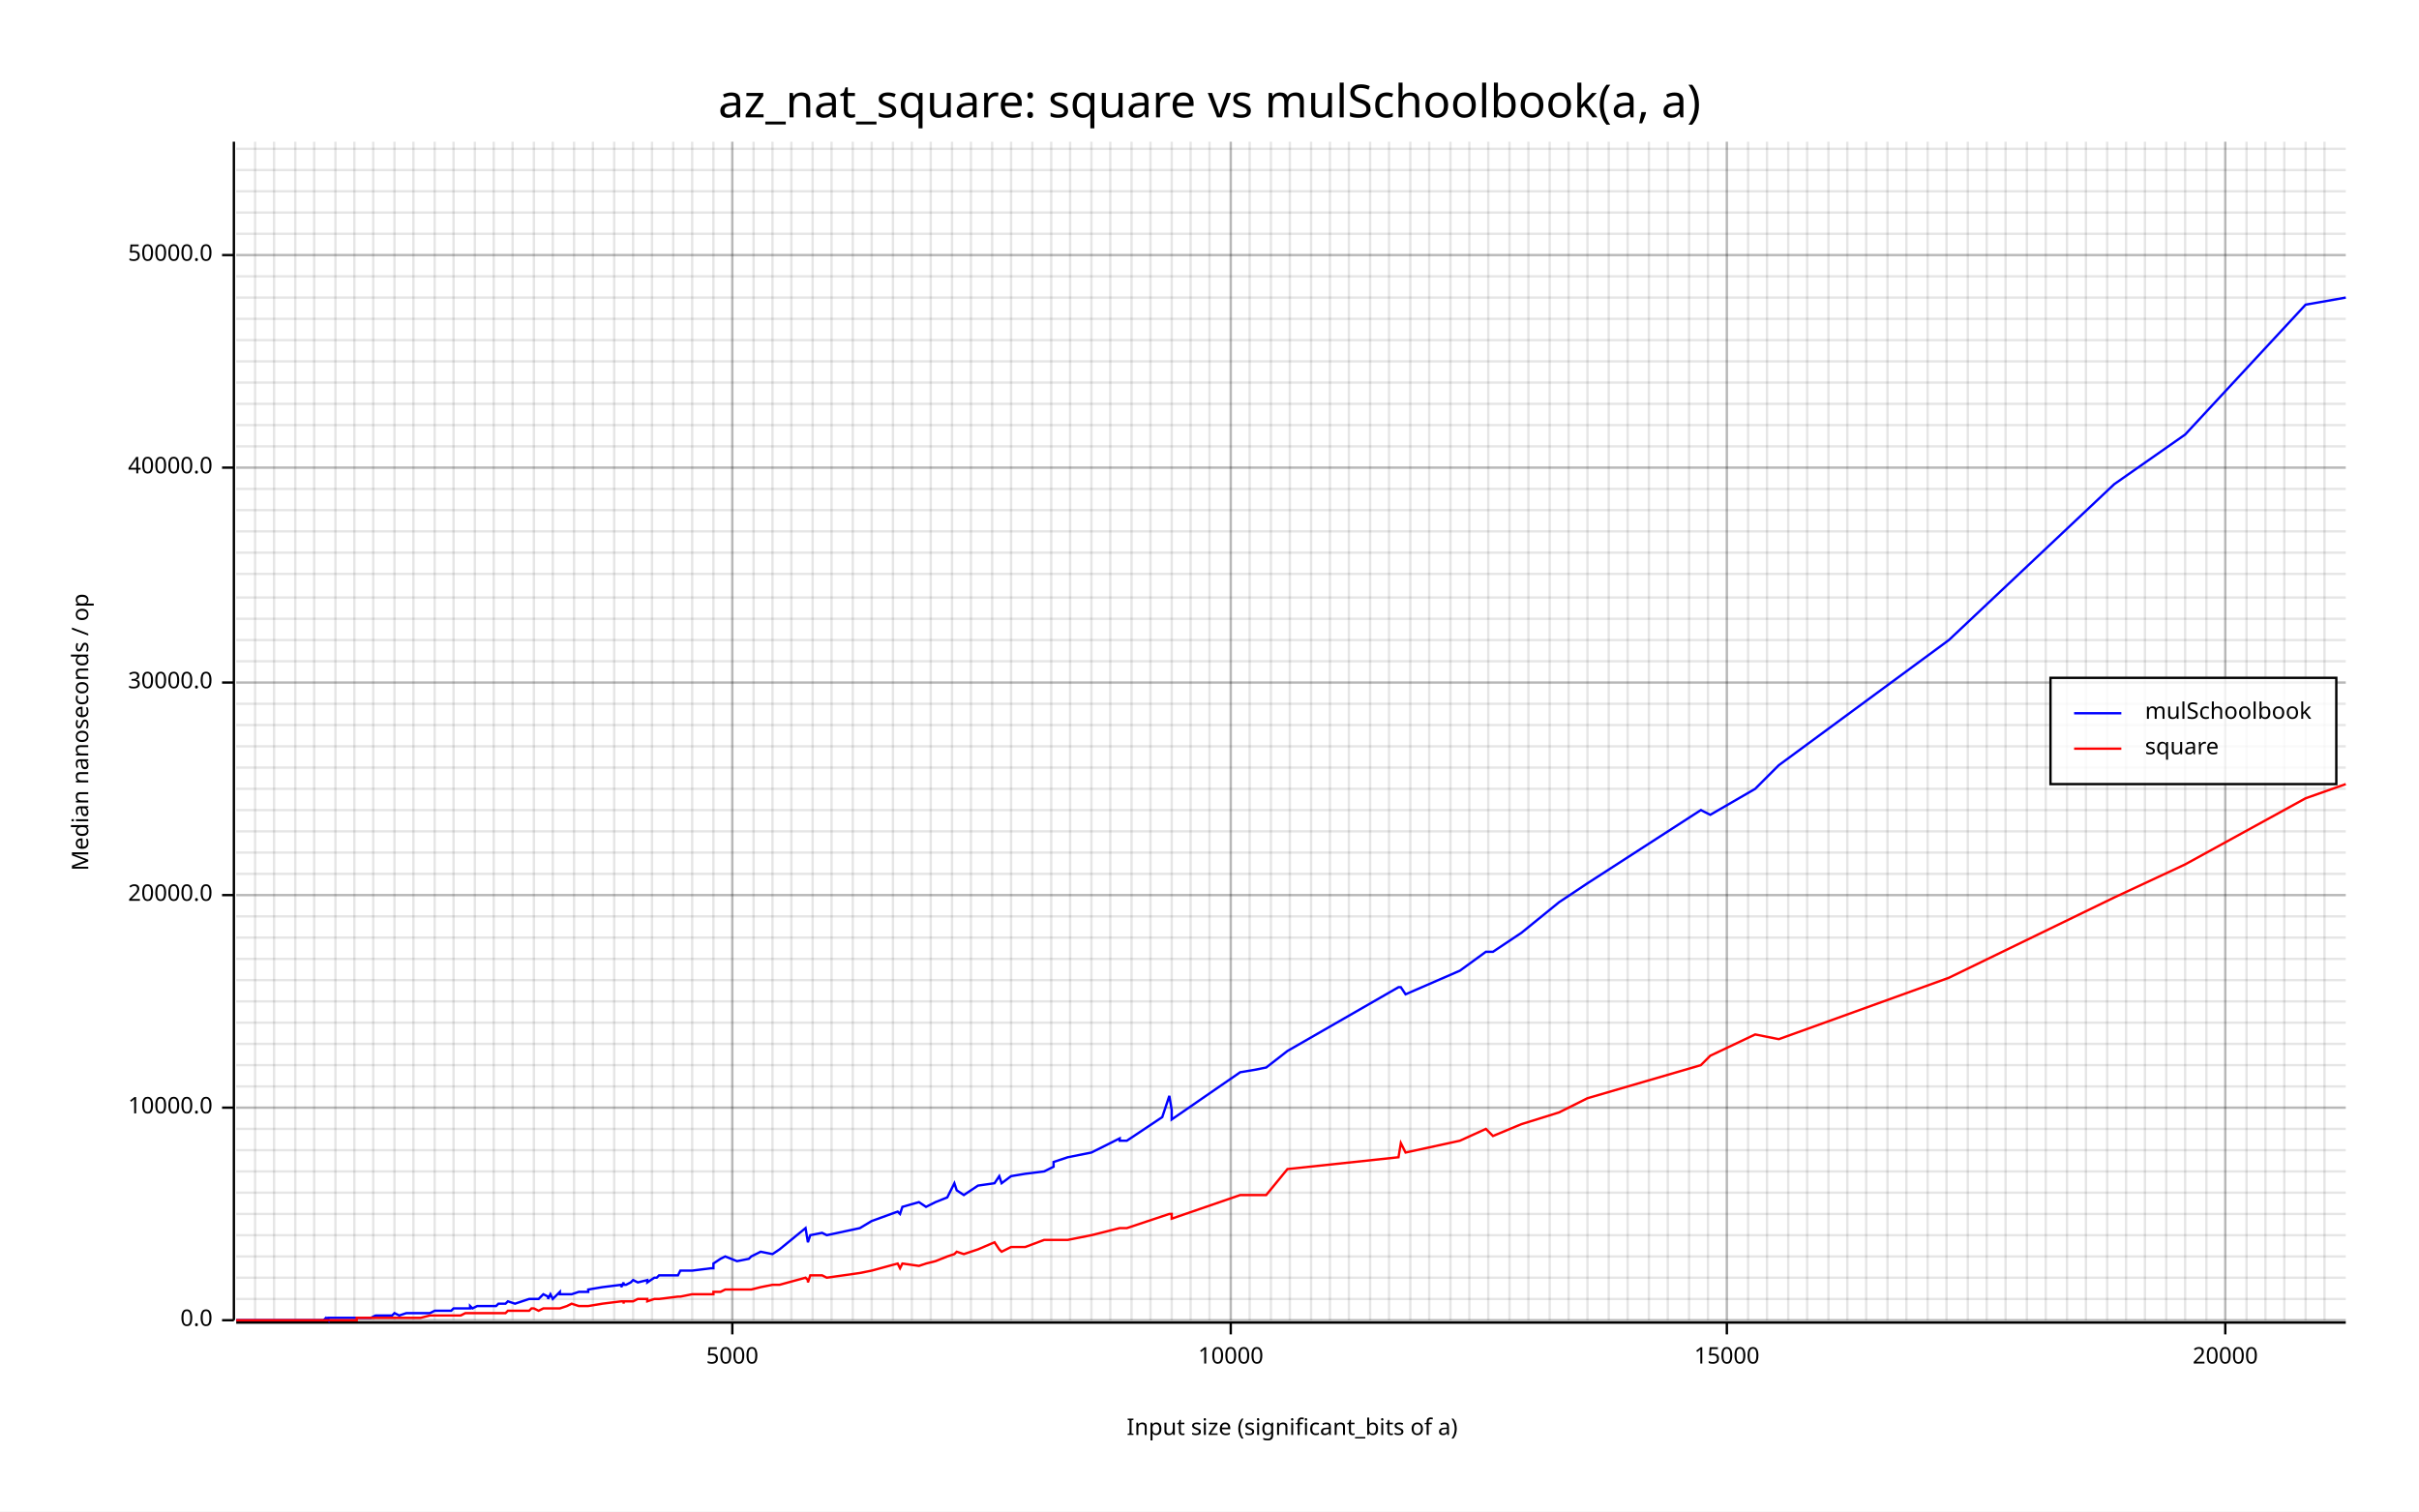
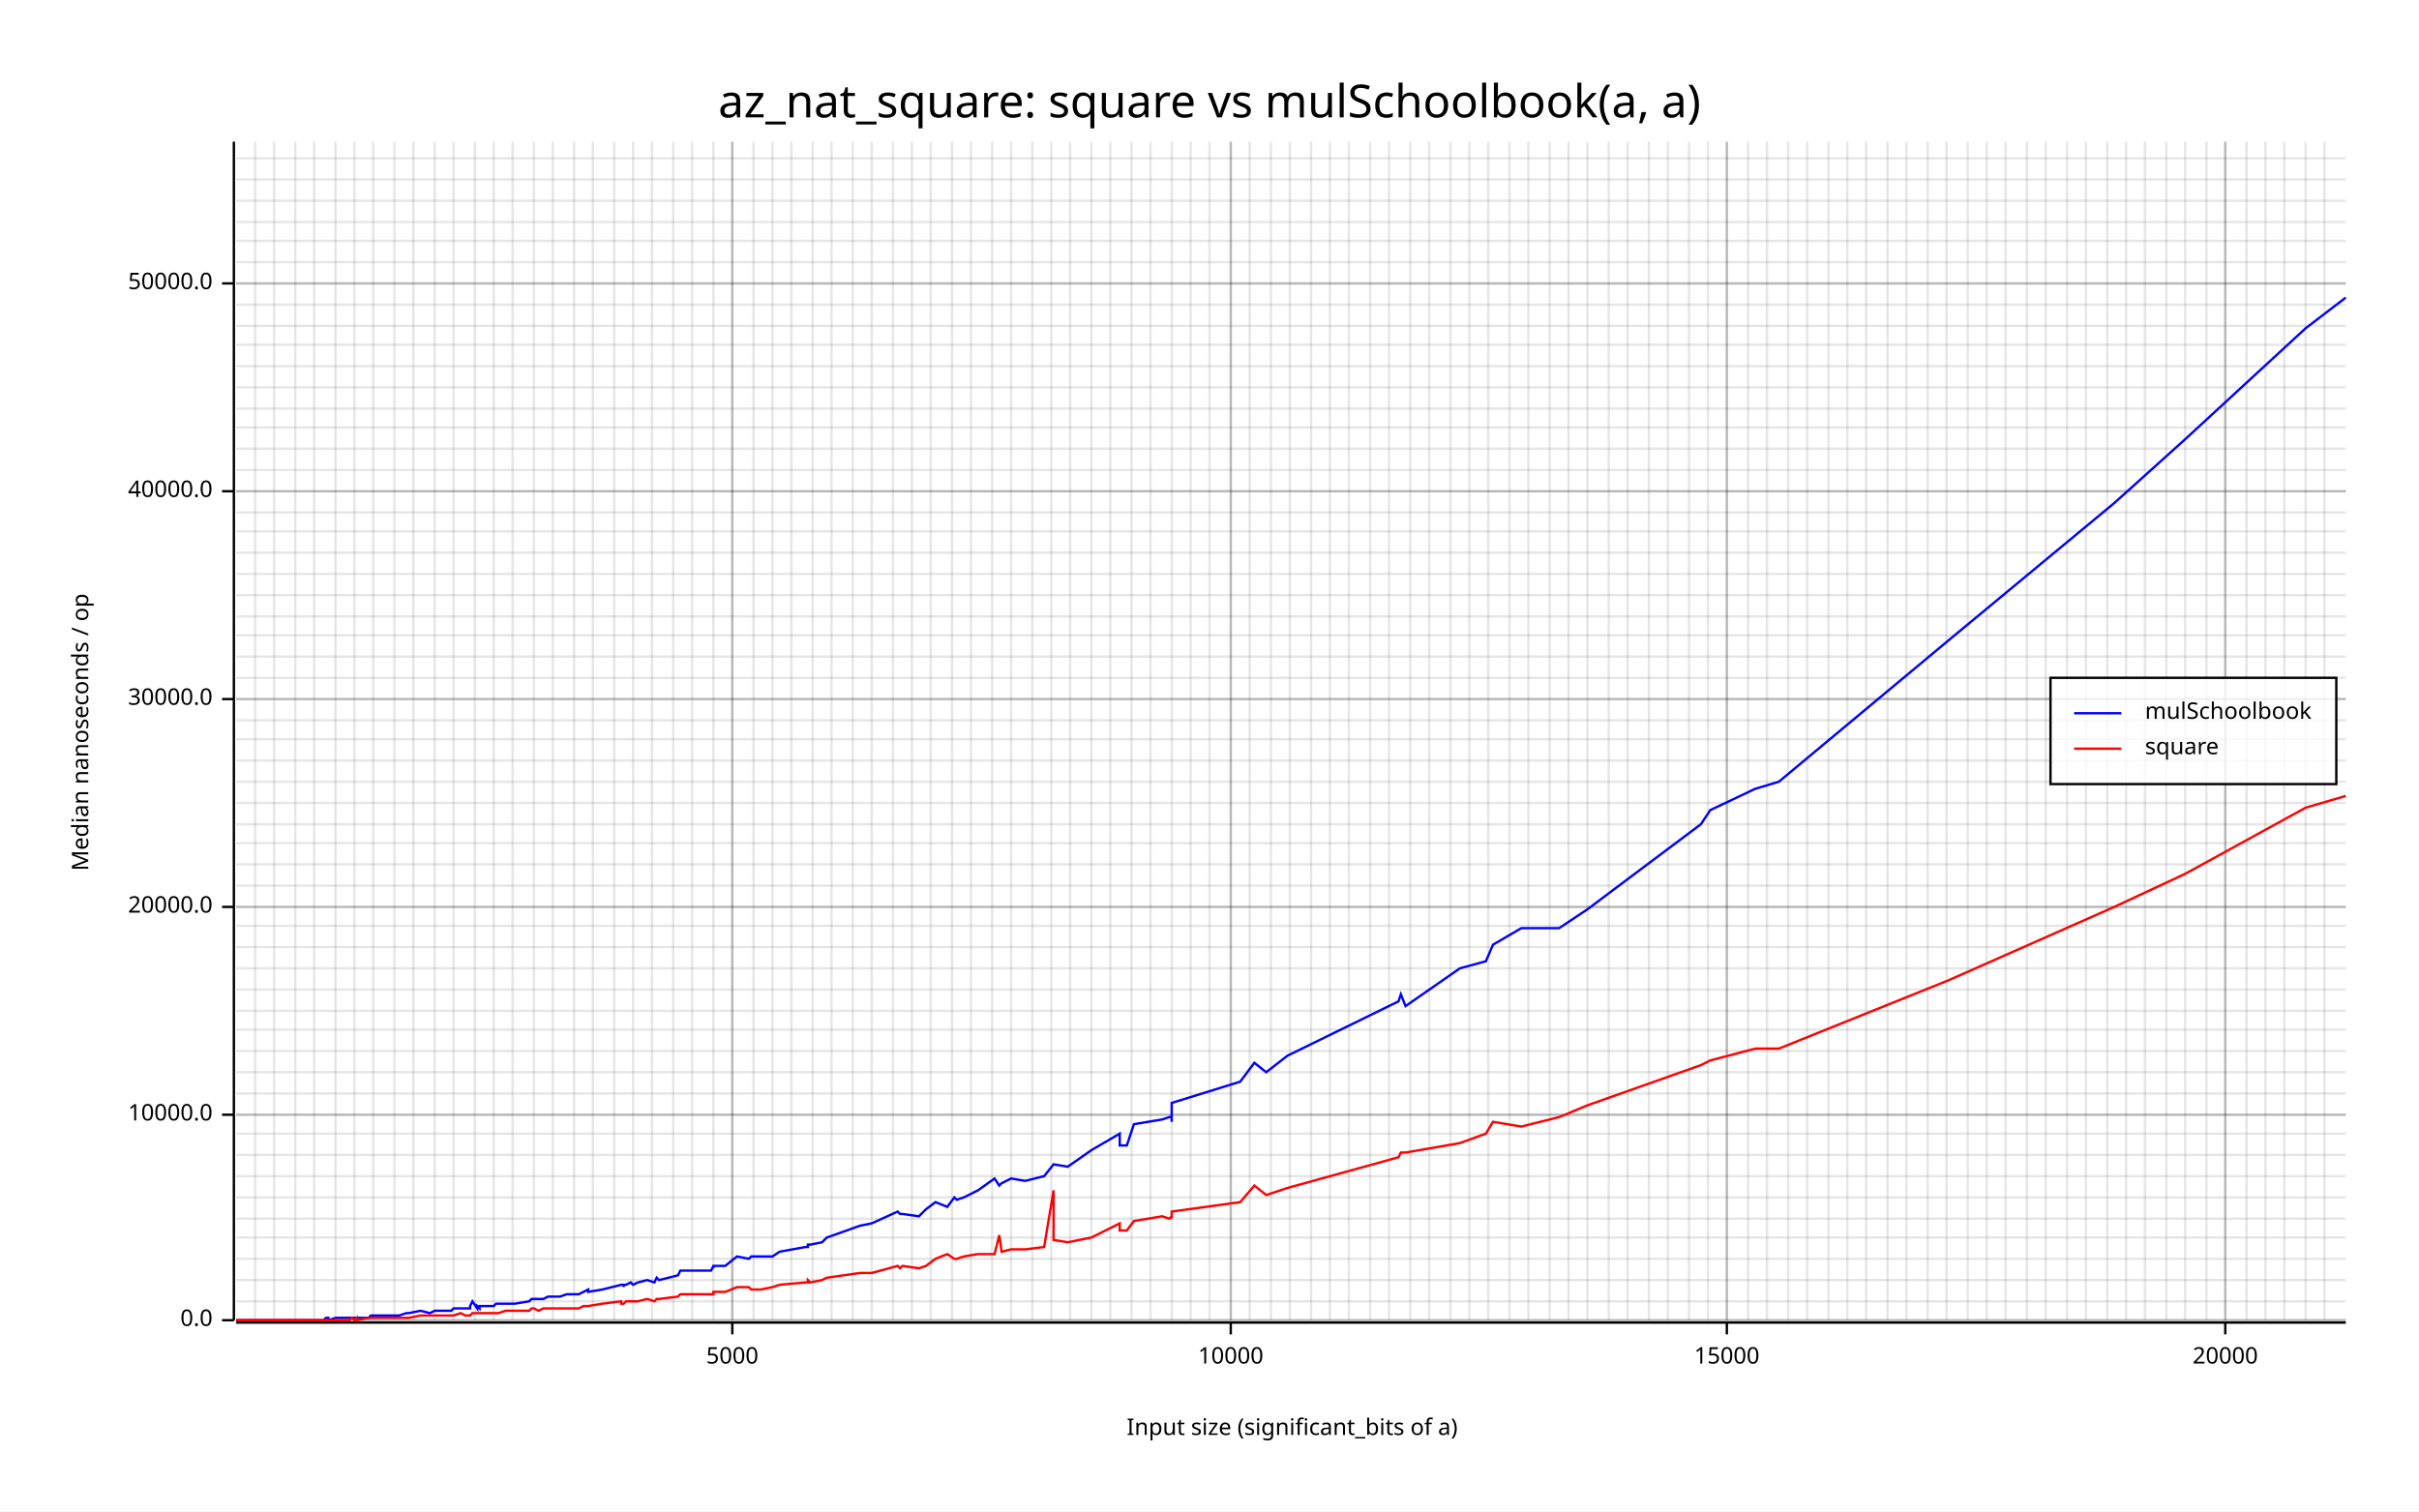
<svg xmlns="http://www.w3.org/2000/svg" width="1024" height="640" viewBox="0 0 1024 640">
  <rect x="0" y="0" width="1024" height="640" opacity="1" fill="#FFFFFF" stroke="none" />
  <text x="512" y="35" dy="0.76em" text-anchor="middle" font-family="sans-serif" font-size="19.355" opacity="1" fill="#000000">
az_nat_square: square vs mulSchoolbook(a, a)
</text>
  <line opacity="0.1" stroke="#000000" stroke-width="1" x1="108" y1="559" x2="108" y2="60" />
  <line opacity="0.1" stroke="#000000" stroke-width="1" x1="116" y1="559" x2="116" y2="60" />
  <line opacity="0.1" stroke="#000000" stroke-width="1" x1="125" y1="559" x2="125" y2="60" />
  <line opacity="0.1" stroke="#000000" stroke-width="1" x1="133" y1="559" x2="133" y2="60" />
  <line opacity="0.1" stroke="#000000" stroke-width="1" x1="142" y1="559" x2="142" y2="60" />
  <line opacity="0.1" stroke="#000000" stroke-width="1" x1="150" y1="559" x2="150" y2="60" />
  <line opacity="0.1" stroke="#000000" stroke-width="1" x1="158" y1="559" x2="158" y2="60" />
  <line opacity="0.1" stroke="#000000" stroke-width="1" x1="167" y1="559" x2="167" y2="60" />
  <line opacity="0.1" stroke="#000000" stroke-width="1" x1="175" y1="559" x2="175" y2="60" />
  <line opacity="0.1" stroke="#000000" stroke-width="1" x1="184" y1="559" x2="184" y2="60" />
  <line opacity="0.1" stroke="#000000" stroke-width="1" x1="192" y1="559" x2="192" y2="60" />
  <line opacity="0.1" stroke="#000000" stroke-width="1" x1="201" y1="559" x2="201" y2="60" />
  <line opacity="0.1" stroke="#000000" stroke-width="1" x1="209" y1="559" x2="209" y2="60" />
  <line opacity="0.1" stroke="#000000" stroke-width="1" x1="217" y1="559" x2="217" y2="60" />
  <line opacity="0.1" stroke="#000000" stroke-width="1" x1="226" y1="559" x2="226" y2="60" />
  <line opacity="0.1" stroke="#000000" stroke-width="1" x1="234" y1="559" x2="234" y2="60" />
  <line opacity="0.1" stroke="#000000" stroke-width="1" x1="243" y1="559" x2="243" y2="60" />
  <line opacity="0.1" stroke="#000000" stroke-width="1" x1="251" y1="559" x2="251" y2="60" />
  <line opacity="0.1" stroke="#000000" stroke-width="1" x1="260" y1="559" x2="260" y2="60" />
  <line opacity="0.1" stroke="#000000" stroke-width="1" x1="268" y1="559" x2="268" y2="60" />
  <line opacity="0.1" stroke="#000000" stroke-width="1" x1="276" y1="559" x2="276" y2="60" />
  <line opacity="0.1" stroke="#000000" stroke-width="1" x1="285" y1="559" x2="285" y2="60" />
  <line opacity="0.1" stroke="#000000" stroke-width="1" x1="293" y1="559" x2="293" y2="60" />
  <line opacity="0.1" stroke="#000000" stroke-width="1" x1="302" y1="559" x2="302" y2="60" />
  <line opacity="0.1" stroke="#000000" stroke-width="1" x1="310" y1="559" x2="310" y2="60" />
  <line opacity="0.1" stroke="#000000" stroke-width="1" x1="319" y1="559" x2="319" y2="60" />
  <line opacity="0.1" stroke="#000000" stroke-width="1" x1="327" y1="559" x2="327" y2="60" />
  <line opacity="0.1" stroke="#000000" stroke-width="1" x1="335" y1="559" x2="335" y2="60" />
  <line opacity="0.1" stroke="#000000" stroke-width="1" x1="344" y1="559" x2="344" y2="60" />
  <line opacity="0.1" stroke="#000000" stroke-width="1" x1="352" y1="559" x2="352" y2="60" />
  <line opacity="0.1" stroke="#000000" stroke-width="1" x1="361" y1="559" x2="361" y2="60" />
  <line opacity="0.1" stroke="#000000" stroke-width="1" x1="369" y1="559" x2="369" y2="60" />
  <line opacity="0.1" stroke="#000000" stroke-width="1" x1="378" y1="559" x2="378" y2="60" />
  <line opacity="0.1" stroke="#000000" stroke-width="1" x1="386" y1="559" x2="386" y2="60" />
  <line opacity="0.1" stroke="#000000" stroke-width="1" x1="394" y1="559" x2="394" y2="60" />
  <line opacity="0.1" stroke="#000000" stroke-width="1" x1="403" y1="559" x2="403" y2="60" />
  <line opacity="0.1" stroke="#000000" stroke-width="1" x1="411" y1="559" x2="411" y2="60" />
  <line opacity="0.1" stroke="#000000" stroke-width="1" x1="420" y1="559" x2="420" y2="60" />
  <line opacity="0.1" stroke="#000000" stroke-width="1" x1="428" y1="559" x2="428" y2="60" />
  <line opacity="0.1" stroke="#000000" stroke-width="1" x1="437" y1="559" x2="437" y2="60" />
  <line opacity="0.1" stroke="#000000" stroke-width="1" x1="445" y1="559" x2="445" y2="60" />
  <line opacity="0.1" stroke="#000000" stroke-width="1" x1="453" y1="559" x2="453" y2="60" />
  <line opacity="0.1" stroke="#000000" stroke-width="1" x1="462" y1="559" x2="462" y2="60" />
  <line opacity="0.1" stroke="#000000" stroke-width="1" x1="470" y1="559" x2="470" y2="60" />
  <line opacity="0.1" stroke="#000000" stroke-width="1" x1="479" y1="559" x2="479" y2="60" />
  <line opacity="0.1" stroke="#000000" stroke-width="1" x1="487" y1="559" x2="487" y2="60" />
  <line opacity="0.1" stroke="#000000" stroke-width="1" x1="496" y1="559" x2="496" y2="60" />
  <line opacity="0.1" stroke="#000000" stroke-width="1" x1="504" y1="559" x2="504" y2="60" />
  <line opacity="0.1" stroke="#000000" stroke-width="1" x1="512" y1="559" x2="512" y2="60" />
  <line opacity="0.1" stroke="#000000" stroke-width="1" x1="521" y1="559" x2="521" y2="60" />
  <line opacity="0.1" stroke="#000000" stroke-width="1" x1="529" y1="559" x2="529" y2="60" />
  <line opacity="0.1" stroke="#000000" stroke-width="1" x1="538" y1="559" x2="538" y2="60" />
  <line opacity="0.1" stroke="#000000" stroke-width="1" x1="546" y1="559" x2="546" y2="60" />
  <line opacity="0.1" stroke="#000000" stroke-width="1" x1="555" y1="559" x2="555" y2="60" />
  <line opacity="0.1" stroke="#000000" stroke-width="1" x1="563" y1="559" x2="563" y2="60" />
  <line opacity="0.1" stroke="#000000" stroke-width="1" x1="571" y1="559" x2="571" y2="60" />
  <line opacity="0.1" stroke="#000000" stroke-width="1" x1="580" y1="559" x2="580" y2="60" />
  <line opacity="0.1" stroke="#000000" stroke-width="1" x1="588" y1="559" x2="588" y2="60" />
  <line opacity="0.1" stroke="#000000" stroke-width="1" x1="597" y1="559" x2="597" y2="60" />
  <line opacity="0.1" stroke="#000000" stroke-width="1" x1="605" y1="559" x2="605" y2="60" />
  <line opacity="0.1" stroke="#000000" stroke-width="1" x1="614" y1="559" x2="614" y2="60" />
  <line opacity="0.1" stroke="#000000" stroke-width="1" x1="622" y1="559" x2="622" y2="60" />
  <line opacity="0.1" stroke="#000000" stroke-width="1" x1="630" y1="559" x2="630" y2="60" />
  <line opacity="0.1" stroke="#000000" stroke-width="1" x1="639" y1="559" x2="639" y2="60" />
  <line opacity="0.1" stroke="#000000" stroke-width="1" x1="647" y1="559" x2="647" y2="60" />
  <line opacity="0.1" stroke="#000000" stroke-width="1" x1="656" y1="559" x2="656" y2="60" />
  <line opacity="0.1" stroke="#000000" stroke-width="1" x1="664" y1="559" x2="664" y2="60" />
  <line opacity="0.1" stroke="#000000" stroke-width="1" x1="672" y1="559" x2="672" y2="60" />
  <line opacity="0.1" stroke="#000000" stroke-width="1" x1="681" y1="559" x2="681" y2="60" />
  <line opacity="0.1" stroke="#000000" stroke-width="1" x1="689" y1="559" x2="689" y2="60" />
  <line opacity="0.1" stroke="#000000" stroke-width="1" x1="698" y1="559" x2="698" y2="60" />
  <line opacity="0.1" stroke="#000000" stroke-width="1" x1="706" y1="559" x2="706" y2="60" />
  <line opacity="0.1" stroke="#000000" stroke-width="1" x1="715" y1="559" x2="715" y2="60" />
  <line opacity="0.1" stroke="#000000" stroke-width="1" x1="723" y1="559" x2="723" y2="60" />
  <line opacity="0.1" stroke="#000000" stroke-width="1" x1="731" y1="559" x2="731" y2="60" />
  <line opacity="0.1" stroke="#000000" stroke-width="1" x1="740" y1="559" x2="740" y2="60" />
  <line opacity="0.1" stroke="#000000" stroke-width="1" x1="748" y1="559" x2="748" y2="60" />
  <line opacity="0.1" stroke="#000000" stroke-width="1" x1="757" y1="559" x2="757" y2="60" />
  <line opacity="0.1" stroke="#000000" stroke-width="1" x1="765" y1="559" x2="765" y2="60" />
  <line opacity="0.1" stroke="#000000" stroke-width="1" x1="774" y1="559" x2="774" y2="60" />
  <line opacity="0.1" stroke="#000000" stroke-width="1" x1="782" y1="559" x2="782" y2="60" />
  <line opacity="0.1" stroke="#000000" stroke-width="1" x1="790" y1="559" x2="790" y2="60" />
  <line opacity="0.1" stroke="#000000" stroke-width="1" x1="799" y1="559" x2="799" y2="60" />
  <line opacity="0.1" stroke="#000000" stroke-width="1" x1="807" y1="559" x2="807" y2="60" />
  <line opacity="0.1" stroke="#000000" stroke-width="1" x1="816" y1="559" x2="816" y2="60" />
  <line opacity="0.1" stroke="#000000" stroke-width="1" x1="824" y1="559" x2="824" y2="60" />
  <line opacity="0.1" stroke="#000000" stroke-width="1" x1="833" y1="559" x2="833" y2="60" />
  <line opacity="0.1" stroke="#000000" stroke-width="1" x1="841" y1="559" x2="841" y2="60" />
  <line opacity="0.1" stroke="#000000" stroke-width="1" x1="849" y1="559" x2="849" y2="60" />
  <line opacity="0.1" stroke="#000000" stroke-width="1" x1="858" y1="559" x2="858" y2="60" />
  <line opacity="0.1" stroke="#000000" stroke-width="1" x1="866" y1="559" x2="866" y2="60" />
  <line opacity="0.1" stroke="#000000" stroke-width="1" x1="875" y1="559" x2="875" y2="60" />
  <line opacity="0.1" stroke="#000000" stroke-width="1" x1="883" y1="559" x2="883" y2="60" />
  <line opacity="0.1" stroke="#000000" stroke-width="1" x1="892" y1="559" x2="892" y2="60" />
  <line opacity="0.1" stroke="#000000" stroke-width="1" x1="900" y1="559" x2="900" y2="60" />
  <line opacity="0.1" stroke="#000000" stroke-width="1" x1="908" y1="559" x2="908" y2="60" />
  <line opacity="0.1" stroke="#000000" stroke-width="1" x1="917" y1="559" x2="917" y2="60" />
  <line opacity="0.1" stroke="#000000" stroke-width="1" x1="925" y1="559" x2="925" y2="60" />
  <line opacity="0.1" stroke="#000000" stroke-width="1" x1="934" y1="559" x2="934" y2="60" />
  <line opacity="0.1" stroke="#000000" stroke-width="1" x1="942" y1="559" x2="942" y2="60" />
  <line opacity="0.1" stroke="#000000" stroke-width="1" x1="951" y1="559" x2="951" y2="60" />
  <line opacity="0.1" stroke="#000000" stroke-width="1" x1="959" y1="559" x2="959" y2="60" />
  <line opacity="0.1" stroke="#000000" stroke-width="1" x1="967" y1="559" x2="967" y2="60" />
  <line opacity="0.1" stroke="#000000" stroke-width="1" x1="976" y1="559" x2="976" y2="60" />
  <line opacity="0.1" stroke="#000000" stroke-width="1" x1="984" y1="559" x2="984" y2="60" />
  <line opacity="0.1" stroke="#000000" stroke-width="1" x1="100" y1="559" x2="993" y2="559" />
-   <line opacity="0.1" stroke="#000000" stroke-width="1" x1="100" y1="550" x2="993" y2="550" />
-   <line opacity="0.1" stroke="#000000" stroke-width="1" x1="100" y1="541" x2="993" y2="541" />
-   <line opacity="0.1" stroke="#000000" stroke-width="1" x1="100" y1="532" x2="993" y2="532" />
-   <line opacity="0.1" stroke="#000000" stroke-width="1" x1="100" y1="523" x2="993" y2="523" />
-   <line opacity="0.1" stroke="#000000" stroke-width="1" x1="100" y1="514" x2="993" y2="514" />
-   <line opacity="0.1" stroke="#000000" stroke-width="1" x1="100" y1="505" x2="993" y2="505" />
-   <line opacity="0.1" stroke="#000000" stroke-width="1" x1="100" y1="496" x2="993" y2="496" />
-   <line opacity="0.1" stroke="#000000" stroke-width="1" x1="100" y1="487" x2="993" y2="487" />
-   <line opacity="0.1" stroke="#000000" stroke-width="1" x1="100" y1="478" x2="993" y2="478" />
-   <line opacity="0.1" stroke="#000000" stroke-width="1" x1="100" y1="469" x2="993" y2="469" />
-   <line opacity="0.1" stroke="#000000" stroke-width="1" x1="100" y1="460" x2="993" y2="460" />
-   <line opacity="0.1" stroke="#000000" stroke-width="1" x1="100" y1="451" x2="993" y2="451" />
-   <line opacity="0.1" stroke="#000000" stroke-width="1" x1="100" y1="442" x2="993" y2="442" />
-   <line opacity="0.1" stroke="#000000" stroke-width="1" x1="100" y1="433" x2="993" y2="433" />
-   <line opacity="0.1" stroke="#000000" stroke-width="1" x1="100" y1="424" x2="993" y2="424" />
-   <line opacity="0.1" stroke="#000000" stroke-width="1" x1="100" y1="415" x2="993" y2="415" />
-   <line opacity="0.1" stroke="#000000" stroke-width="1" x1="100" y1="406" x2="993" y2="406" />
-   <line opacity="0.1" stroke="#000000" stroke-width="1" x1="100" y1="397" x2="993" y2="397" />
-   <line opacity="0.1" stroke="#000000" stroke-width="1" x1="100" y1="388" x2="993" y2="388" />
-   <line opacity="0.1" stroke="#000000" stroke-width="1" x1="100" y1="379" x2="993" y2="379" />
-   <line opacity="0.1" stroke="#000000" stroke-width="1" x1="100" y1="370" x2="993" y2="370" />
-   <line opacity="0.1" stroke="#000000" stroke-width="1" x1="100" y1="361" x2="993" y2="361" />
-   <line opacity="0.1" stroke="#000000" stroke-width="1" x1="100" y1="352" x2="993" y2="352" />
-   <line opacity="0.1" stroke="#000000" stroke-width="1" x1="100" y1="343" x2="993" y2="343" />
-   <line opacity="0.1" stroke="#000000" stroke-width="1" x1="100" y1="334" x2="993" y2="334" />
-   <line opacity="0.1" stroke="#000000" stroke-width="1" x1="100" y1="325" x2="993" y2="325" />
-   <line opacity="0.1" stroke="#000000" stroke-width="1" x1="100" y1="316" x2="993" y2="316" />
-   <line opacity="0.1" stroke="#000000" stroke-width="1" x1="100" y1="307" x2="993" y2="307" />
-   <line opacity="0.1" stroke="#000000" stroke-width="1" x1="100" y1="298" x2="993" y2="298" />
-   <line opacity="0.1" stroke="#000000" stroke-width="1" x1="100" y1="289" x2="993" y2="289" />
-   <line opacity="0.1" stroke="#000000" stroke-width="1" x1="100" y1="280" x2="993" y2="280" />
-   <line opacity="0.1" stroke="#000000" stroke-width="1" x1="100" y1="271" x2="993" y2="271" />
-   <line opacity="0.1" stroke="#000000" stroke-width="1" x1="100" y1="262" x2="993" y2="262" />
-   <line opacity="0.1" stroke="#000000" stroke-width="1" x1="100" y1="253" x2="993" y2="253" />
+   <line opacity="0.1" stroke="#000000" stroke-width="1" x1="100" y1="551" x2="993" y2="551" />
+   <line opacity="0.1" stroke="#000000" stroke-width="1" x1="100" y1="542" x2="993" y2="542" />
+   <line opacity="0.1" stroke="#000000" stroke-width="1" x1="100" y1="533" x2="993" y2="533" />
+   <line opacity="0.1" stroke="#000000" stroke-width="1" x1="100" y1="524" x2="993" y2="524" />
+   <line opacity="0.1" stroke="#000000" stroke-width="1" x1="100" y1="516" x2="993" y2="516" />
+   <line opacity="0.1" stroke="#000000" stroke-width="1" x1="100" y1="507" x2="993" y2="507" />
+   <line opacity="0.1" stroke="#000000" stroke-width="1" x1="100" y1="498" x2="993" y2="498" />
+   <line opacity="0.1" stroke="#000000" stroke-width="1" x1="100" y1="489" x2="993" y2="489" />
+   <line opacity="0.1" stroke="#000000" stroke-width="1" x1="100" y1="480" x2="993" y2="480" />
+   <line opacity="0.1" stroke="#000000" stroke-width="1" x1="100" y1="472" x2="993" y2="472" />
+   <line opacity="0.1" stroke="#000000" stroke-width="1" x1="100" y1="463" x2="993" y2="463" />
+   <line opacity="0.1" stroke="#000000" stroke-width="1" x1="100" y1="454" x2="993" y2="454" />
+   <line opacity="0.1" stroke="#000000" stroke-width="1" x1="100" y1="445" x2="993" y2="445" />
+   <line opacity="0.1" stroke="#000000" stroke-width="1" x1="100" y1="436" x2="993" y2="436" />
+   <line opacity="0.1" stroke="#000000" stroke-width="1" x1="100" y1="428" x2="993" y2="428" />
+   <line opacity="0.1" stroke="#000000" stroke-width="1" x1="100" y1="419" x2="993" y2="419" />
+   <line opacity="0.1" stroke="#000000" stroke-width="1" x1="100" y1="410" x2="993" y2="410" />
+   <line opacity="0.1" stroke="#000000" stroke-width="1" x1="100" y1="401" x2="993" y2="401" />
+   <line opacity="0.1" stroke="#000000" stroke-width="1" x1="100" y1="392" x2="993" y2="392" />
+   <line opacity="0.1" stroke="#000000" stroke-width="1" x1="100" y1="384" x2="993" y2="384" />
+   <line opacity="0.1" stroke="#000000" stroke-width="1" x1="100" y1="375" x2="993" y2="375" />
+   <line opacity="0.1" stroke="#000000" stroke-width="1" x1="100" y1="366" x2="993" y2="366" />
+   <line opacity="0.1" stroke="#000000" stroke-width="1" x1="100" y1="357" x2="993" y2="357" />
+   <line opacity="0.1" stroke="#000000" stroke-width="1" x1="100" y1="349" x2="993" y2="349" />
+   <line opacity="0.1" stroke="#000000" stroke-width="1" x1="100" y1="340" x2="993" y2="340" />
+   <line opacity="0.1" stroke="#000000" stroke-width="1" x1="100" y1="331" x2="993" y2="331" />
+   <line opacity="0.1" stroke="#000000" stroke-width="1" x1="100" y1="322" x2="993" y2="322" />
+   <line opacity="0.1" stroke="#000000" stroke-width="1" x1="100" y1="313" x2="993" y2="313" />
+   <line opacity="0.1" stroke="#000000" stroke-width="1" x1="100" y1="305" x2="993" y2="305" />
+   <line opacity="0.1" stroke="#000000" stroke-width="1" x1="100" y1="296" x2="993" y2="296" />
+   <line opacity="0.1" stroke="#000000" stroke-width="1" x1="100" y1="287" x2="993" y2="287" />
+   <line opacity="0.1" stroke="#000000" stroke-width="1" x1="100" y1="278" x2="993" y2="278" />
+   <line opacity="0.1" stroke="#000000" stroke-width="1" x1="100" y1="269" x2="993" y2="269" />
+   <line opacity="0.1" stroke="#000000" stroke-width="1" x1="100" y1="261" x2="993" y2="261" />
+   <line opacity="0.1" stroke="#000000" stroke-width="1" x1="100" y1="252" x2="993" y2="252" />
  <line opacity="0.1" stroke="#000000" stroke-width="1" x1="100" y1="243" x2="993" y2="243" />
  <line opacity="0.1" stroke="#000000" stroke-width="1" x1="100" y1="234" x2="993" y2="234" />
  <line opacity="0.1" stroke="#000000" stroke-width="1" x1="100" y1="225" x2="993" y2="225" />
-   <line opacity="0.1" stroke="#000000" stroke-width="1" x1="100" y1="216" x2="993" y2="216" />
-   <line opacity="0.1" stroke="#000000" stroke-width="1" x1="100" y1="207" x2="993" y2="207" />
-   <line opacity="0.1" stroke="#000000" stroke-width="1" x1="100" y1="198" x2="993" y2="198" />
-   <line opacity="0.1" stroke="#000000" stroke-width="1" x1="100" y1="189" x2="993" y2="189" />
-   <line opacity="0.1" stroke="#000000" stroke-width="1" x1="100" y1="180" x2="993" y2="180" />
-   <line opacity="0.1" stroke="#000000" stroke-width="1" x1="100" y1="171" x2="993" y2="171" />
-   <line opacity="0.1" stroke="#000000" stroke-width="1" x1="100" y1="162" x2="993" y2="162" />
-   <line opacity="0.1" stroke="#000000" stroke-width="1" x1="100" y1="153" x2="993" y2="153" />
-   <line opacity="0.1" stroke="#000000" stroke-width="1" x1="100" y1="144" x2="993" y2="144" />
-   <line opacity="0.1" stroke="#000000" stroke-width="1" x1="100" y1="135" x2="993" y2="135" />
-   <line opacity="0.1" stroke="#000000" stroke-width="1" x1="100" y1="126" x2="993" y2="126" />
-   <line opacity="0.1" stroke="#000000" stroke-width="1" x1="100" y1="117" x2="993" y2="117" />
-   <line opacity="0.1" stroke="#000000" stroke-width="1" x1="100" y1="108" x2="993" y2="108" />
-   <line opacity="0.1" stroke="#000000" stroke-width="1" x1="100" y1="99" x2="993" y2="99" />
-   <line opacity="0.1" stroke="#000000" stroke-width="1" x1="100" y1="90" x2="993" y2="90" />
-   <line opacity="0.1" stroke="#000000" stroke-width="1" x1="100" y1="81" x2="993" y2="81" />
-   <line opacity="0.1" stroke="#000000" stroke-width="1" x1="100" y1="72" x2="993" y2="72" />
-   <line opacity="0.1" stroke="#000000" stroke-width="1" x1="100" y1="63" x2="993" y2="63" />
+   <line opacity="0.1" stroke="#000000" stroke-width="1" x1="100" y1="217" x2="993" y2="217" />
+   <line opacity="0.1" stroke="#000000" stroke-width="1" x1="100" y1="208" x2="993" y2="208" />
+   <line opacity="0.1" stroke="#000000" stroke-width="1" x1="100" y1="199" x2="993" y2="199" />
+   <line opacity="0.1" stroke="#000000" stroke-width="1" x1="100" y1="190" x2="993" y2="190" />
+   <line opacity="0.1" stroke="#000000" stroke-width="1" x1="100" y1="181" x2="993" y2="181" />
+   <line opacity="0.1" stroke="#000000" stroke-width="1" x1="100" y1="173" x2="993" y2="173" />
+   <line opacity="0.1" stroke="#000000" stroke-width="1" x1="100" y1="164" x2="993" y2="164" />
+   <line opacity="0.1" stroke="#000000" stroke-width="1" x1="100" y1="155" x2="993" y2="155" />
+   <line opacity="0.1" stroke="#000000" stroke-width="1" x1="100" y1="146" x2="993" y2="146" />
+   <line opacity="0.1" stroke="#000000" stroke-width="1" x1="100" y1="138" x2="993" y2="138" />
+   <line opacity="0.1" stroke="#000000" stroke-width="1" x1="100" y1="129" x2="993" y2="129" />
+   <line opacity="0.1" stroke="#000000" stroke-width="1" x1="100" y1="120" x2="993" y2="120" />
+   <line opacity="0.1" stroke="#000000" stroke-width="1" x1="100" y1="111" x2="993" y2="111" />
+   <line opacity="0.1" stroke="#000000" stroke-width="1" x1="100" y1="102" x2="993" y2="102" />
+   <line opacity="0.1" stroke="#000000" stroke-width="1" x1="100" y1="94" x2="993" y2="94" />
+   <line opacity="0.1" stroke="#000000" stroke-width="1" x1="100" y1="85" x2="993" y2="85" />
+   <line opacity="0.1" stroke="#000000" stroke-width="1" x1="100" y1="76" x2="993" y2="76" />
+   <line opacity="0.1" stroke="#000000" stroke-width="1" x1="100" y1="67" x2="993" y2="67" />
  <text x="30" y="310" dy="0.76em" text-anchor="middle" font-family="sans-serif" font-size="9.677" opacity="1" fill="#000000" transform="rotate(270, 30, 310)">
Median nanoseconds / op
</text>
  <text x="547" y="610" dy="-0.5ex" text-anchor="middle" font-family="sans-serif" font-size="9.677" opacity="1" fill="#000000">
Input size (significant_bits of a)
</text>
  <line opacity="0.2" stroke="#000000" stroke-width="1" x1="310" y1="559" x2="310" y2="60" />
  <line opacity="0.2" stroke="#000000" stroke-width="1" x1="521" y1="559" x2="521" y2="60" />
  <line opacity="0.2" stroke="#000000" stroke-width="1" x1="731" y1="559" x2="731" y2="60" />
  <line opacity="0.2" stroke="#000000" stroke-width="1" x1="942" y1="559" x2="942" y2="60" />
  <line opacity="0.2" stroke="#000000" stroke-width="1" x1="100" y1="559" x2="993" y2="559" />
-   <line opacity="0.2" stroke="#000000" stroke-width="1" x1="100" y1="469" x2="993" y2="469" />
-   <line opacity="0.2" stroke="#000000" stroke-width="1" x1="100" y1="379" x2="993" y2="379" />
-   <line opacity="0.2" stroke="#000000" stroke-width="1" x1="100" y1="289" x2="993" y2="289" />
-   <line opacity="0.2" stroke="#000000" stroke-width="1" x1="100" y1="198" x2="993" y2="198" />
-   <line opacity="0.2" stroke="#000000" stroke-width="1" x1="100" y1="108" x2="993" y2="108" />
+   <line opacity="0.2" stroke="#000000" stroke-width="1" x1="100" y1="472" x2="993" y2="472" />
+   <line opacity="0.2" stroke="#000000" stroke-width="1" x1="100" y1="384" x2="993" y2="384" />
+   <line opacity="0.2" stroke="#000000" stroke-width="1" x1="100" y1="296" x2="993" y2="296" />
+   <line opacity="0.2" stroke="#000000" stroke-width="1" x1="100" y1="208" x2="993" y2="208" />
+   <line opacity="0.2" stroke="#000000" stroke-width="1" x1="100" y1="120" x2="993" y2="120" />
  <polyline fill="none" opacity="1" stroke="#000000" stroke-width="1" points="99,60 99,559 " />
  <text x="90" y="559" dy="0.5ex" text-anchor="end" font-family="sans-serif" font-size="9.677" opacity="1" fill="#000000">
0.0
</text>
  <polyline fill="none" opacity="1" stroke="#000000" stroke-width="1" points="94,559 99,559 " />
-   <text x="90" y="469" dy="0.5ex" text-anchor="end" font-family="sans-serif" font-size="9.677" opacity="1" fill="#000000">
+   <text x="90" y="472" dy="0.5ex" text-anchor="end" font-family="sans-serif" font-size="9.677" opacity="1" fill="#000000">
10000.0
</text>
-   <polyline fill="none" opacity="1" stroke="#000000" stroke-width="1" points="94,469 99,469 " />
-   <text x="90" y="379" dy="0.5ex" text-anchor="end" font-family="sans-serif" font-size="9.677" opacity="1" fill="#000000">
+   <polyline fill="none" opacity="1" stroke="#000000" stroke-width="1" points="94,472 99,472 " />
+   <text x="90" y="384" dy="0.5ex" text-anchor="end" font-family="sans-serif" font-size="9.677" opacity="1" fill="#000000">
20000.0
</text>
-   <polyline fill="none" opacity="1" stroke="#000000" stroke-width="1" points="94,379 99,379 " />
-   <text x="90" y="289" dy="0.5ex" text-anchor="end" font-family="sans-serif" font-size="9.677" opacity="1" fill="#000000">
+   <polyline fill="none" opacity="1" stroke="#000000" stroke-width="1" points="94,384 99,384 " />
+   <text x="90" y="296" dy="0.5ex" text-anchor="end" font-family="sans-serif" font-size="9.677" opacity="1" fill="#000000">
30000.0
</text>
-   <polyline fill="none" opacity="1" stroke="#000000" stroke-width="1" points="94,289 99,289 " />
-   <text x="90" y="198" dy="0.5ex" text-anchor="end" font-family="sans-serif" font-size="9.677" opacity="1" fill="#000000">
+   <polyline fill="none" opacity="1" stroke="#000000" stroke-width="1" points="94,296 99,296 " />
+   <text x="90" y="208" dy="0.5ex" text-anchor="end" font-family="sans-serif" font-size="9.677" opacity="1" fill="#000000">
40000.0
</text>
-   <polyline fill="none" opacity="1" stroke="#000000" stroke-width="1" points="94,198 99,198 " />
-   <text x="90" y="108" dy="0.5ex" text-anchor="end" font-family="sans-serif" font-size="9.677" opacity="1" fill="#000000">
+   <polyline fill="none" opacity="1" stroke="#000000" stroke-width="1" points="94,208 99,208 " />
+   <text x="90" y="120" dy="0.5ex" text-anchor="end" font-family="sans-serif" font-size="9.677" opacity="1" fill="#000000">
50000.0
</text>
-   <polyline fill="none" opacity="1" stroke="#000000" stroke-width="1" points="94,108 99,108 " />
+   <polyline fill="none" opacity="1" stroke="#000000" stroke-width="1" points="94,120 99,120 " />
  <polyline fill="none" opacity="1" stroke="#000000" stroke-width="1" points="100,560 993,560 " />
  <text x="310" y="570" dy="0.76em" text-anchor="middle" font-family="sans-serif" font-size="9.677" opacity="1" fill="#000000">
5000
</text>
  <polyline fill="none" opacity="1" stroke="#000000" stroke-width="1" points="310,560 310,565 " />
  <text x="521" y="570" dy="0.76em" text-anchor="middle" font-family="sans-serif" font-size="9.677" opacity="1" fill="#000000">
10000
</text>
  <polyline fill="none" opacity="1" stroke="#000000" stroke-width="1" points="521,560 521,565 " />
  <text x="731" y="570" dy="0.76em" text-anchor="middle" font-family="sans-serif" font-size="9.677" opacity="1" fill="#000000">
15000
</text>
  <polyline fill="none" opacity="1" stroke="#000000" stroke-width="1" points="731,560 731,565 " />
  <text x="942" y="570" dy="0.76em" text-anchor="middle" font-family="sans-serif" font-size="9.677" opacity="1" fill="#000000">
20000
</text>
  <polyline fill="none" opacity="1" stroke="#000000" stroke-width="1" points="942,560 942,565 " />
-   <polyline fill="none" opacity="1" stroke="#0000FF" stroke-width="1" points="100,559 104,559 104,559 104,559 104,559 106,559 106,559 106,559 107,559 107,559 108,559 109,559 112,559 113,559 114,559 115,559 115,559 117,559 118,559 119,559 119,559 120,559 123,559 126,559 128,559 128,559 129,559 130,559 131,559 132,559 134,559 135,559 135,559 137,559 138,558 139,559 139,558 142,558 144,558 144,558 144,558 146,558 147,558 148,558 149,558 150,558 151,558 151,558 156,558 157,558 159,557 162,557 164,557 164,557 165,557 166,557 166,557 167,556 169,557 172,556 173,556 173,556 173,556 173,556 178,556 182,556 184,555 185,555 186,555 187,555 189,555 191,555 192,554 195,554 197,554 198,554 199,554 199,553 200,554 202,553 202,553 203,553 203,553 206,553 207,553 207,553 209,553 210,553 211,552 214,552 215,551 218,552 224,550 225,550 226,550 228,550 230,548 232,549 232,550 233,548 234,550 235,549 237,547 237,548 240,548 242,548 245,547 247,547 249,547 249,546 255,545 263,544 263,545 264,543 264,544 264,544 265,544 267,543 268,542 270,543 274,542 274,543 277,541 278,541 279,540 287,540 288,538 293,538 301,537 302,537 302,536 302,535 305,533 307,532 312,534 317,533 318,532 322,530 327,531 330,529 341,520 342,526 342,526 343,523 348,522 350,523 364,520 369,517 380,513 381,514 382,511 389,509 392,511 396,509 401,507 404,501 405,504 408,506 414,502 421,501 423,498 424,501 428,498 434,497 442,496 446,494 446,492 452,490 462,488 474,482 474,483 477,483 480,481 492,473 495,464 496,470 496,474 496,474 525,454 531,453 536,452 545,445 592,418 593,418 595,421 618,411 629,403 632,403 644,395 660,382 672,374 720,343 724,345 743,334 753,324 825,271 895,205 925,184 976,129 993,126 " />
-   <polyline fill="none" opacity="1" stroke="#FF0000" stroke-width="1" points="100,559 104,559 104,559 104,559 104,559 106,559 106,559 106,559 107,559 107,559 108,559 109,559 112,559 113,559 114,559 115,559 115,559 117,559 118,559 119,559 119,559 120,559 123,559 126,559 128,559 128,559 129,559 130,559 131,559 132,559 134,559 135,559 135,559 137,559 138,559 139,559 139,559 142,559 144,559 144,559 144,559 146,559 147,559 148,559 149,559 150,559 151,559 151,558 156,558 157,558 159,558 162,558 164,558 164,558 165,558 166,558 166,558 167,558 169,558 172,558 173,558 173,558 173,558 173,558 178,558 182,557 184,557 185,557 186,557 187,557 189,557 191,557 192,557 195,557 197,556 198,556 199,556 199,556 200,556 202,556 202,556 203,556 203,556 206,556 207,556 207,556 209,556 210,556 211,556 214,556 215,555 218,555 224,555 225,554 226,554 228,555 230,554 232,554 232,554 233,554 234,554 235,554 237,554 237,554 240,553 242,552 245,553 247,553 249,553 249,553 255,552 263,551 263,551 264,551 264,552 264,551 265,551 267,551 268,551 270,550 274,550 274,551 277,550 278,550 279,550 287,549 288,549 293,548 301,548 302,548 302,547 302,547 305,547 307,546 312,546 317,546 318,546 322,545 327,544 330,544 341,541 342,542 342,543 343,540 348,540 350,541 364,539 369,538 380,535 381,537 382,535 389,536 392,535 396,534 401,532 404,531 405,530 408,531 414,529 421,526 423,529 424,530 428,528 434,528 442,525 446,525 446,525 452,525 462,523 474,520 474,520 477,520 480,519 492,515 495,514 496,514 496,515 496,516 525,506 531,506 536,506 545,495 592,490 593,484 595,488 618,483 629,478 632,481 644,476 660,471 672,465 720,451 724,447 743,438 753,440 825,414 895,380 925,366 976,338 993,332 " />
+   <polyline fill="none" opacity="1" stroke="#0000FF" stroke-width="1" points="100,559 104,559 104,559 104,559 104,559 106,559 106,559 106,559 107,559 107,559 108,559 109,559 112,559 113,559 114,559 115,559 115,559 117,559 118,559 119,559 119,559 120,559 123,559 126,559 128,559 128,559 129,559 130,559 131,559 132,559 134,559 135,559 135,559 137,559 138,558 139,558 139,559 142,558 144,558 144,558 144,558 146,558 147,558 148,558 149,558 150,558 151,558 151,558 156,558 157,557 159,557 162,557 164,557 164,557 165,557 166,557 166,557 167,557 169,557 172,556 173,556 173,556 173,556 173,556 178,555 182,556 184,555 185,555 186,555 187,555 189,555 191,555 192,554 195,554 197,554 198,554 199,554 199,553 200,551 202,554 202,553 203,554 203,553 206,553 207,553 207,553 209,553 210,552 211,552 214,552 215,552 218,552 224,551 225,550 226,550 228,550 230,550 232,549 232,549 233,549 234,549 235,549 237,549 237,549 240,548 242,548 245,548 247,547 249,546 249,547 255,546 263,544 263,544 264,544 264,545 264,544 265,544 267,543 268,544 270,543 274,542 274,542 277,543 278,541 279,542 287,540 288,538 293,538 301,538 302,536 302,537 302,536 305,536 307,536 312,532 317,533 318,532 322,532 327,532 330,530 341,528 342,528 342,527 343,527 348,526 350,524 364,519 369,518 380,513 381,514 382,514 389,515 392,512 396,509 401,511 404,507 405,508 408,507 414,504 421,499 423,502 424,501 428,499 434,500 442,498 446,493 446,493 452,494 462,487 474,480 474,485 477,485 480,476 492,474 495,473 496,473 496,475 496,467 525,458 531,450 536,454 545,447 592,424 593,421 595,426 618,410 629,407 632,400 644,393 660,393 672,385 720,349 724,343 743,334 753,331 825,271 895,213 925,186 976,139 993,126 " />
+   <polyline fill="none" opacity="1" stroke="#FF0000" stroke-width="1" points="100,559 104,559 104,559 104,559 104,559 106,559 106,559 106,559 107,559 107,559 108,559 109,559 112,559 113,559 114,559 115,559 115,559 117,559 118,559 119,559 119,559 120,559 123,559 126,559 128,559 128,559 129,559 130,559 131,559 132,559 134,559 135,559 135,559 137,559 138,559 139,559 139,559 142,559 144,559 144,559 144,559 146,559 147,559 148,559 149,558 150,559 151,558 151,559 156,558 157,558 159,558 162,558 164,558 164,558 165,558 166,558 166,558 167,558 169,558 172,558 173,558 173,558 173,558 173,558 178,557 182,557 184,557 185,557 186,557 187,557 189,557 191,557 192,557 195,556 197,557 198,557 199,557 199,557 200,556 202,556 202,556 203,556 203,556 206,556 207,556 207,556 209,556 210,556 211,556 214,555 215,555 218,555 224,555 225,554 226,554 228,555 230,554 232,554 232,554 233,554 234,554 235,554 237,554 237,554 240,554 242,554 245,554 247,553 249,553 249,553 255,552 263,551 263,552 264,552 264,552 264,552 265,551 267,551 268,551 270,551 274,550 274,550 277,551 278,550 279,550 287,549 288,548 293,548 301,548 302,548 302,548 302,547 305,547 307,547 312,545 317,545 318,546 322,546 327,545 330,544 341,543 342,543 342,542 343,543 348,542 350,541 364,539 369,539 380,536 381,537 382,536 389,537 392,536 396,533 401,531 404,533 405,533 408,532 414,531 421,531 423,523 424,530 428,529 434,529 442,528 446,504 446,525 452,526 462,524 474,518 474,521 477,521 480,517 492,515 495,516 496,515 496,516 496,513 525,509 531,502 536,506 545,503 592,490 593,488 595,488 618,484 629,480 632,475 644,477 660,473 672,468 720,451 724,449 743,444 753,444 825,415 895,384 925,370 976,342 993,337 " />
  <rect x="868" y="287" width="121" height="45" opacity="0.8" fill="#FFFFFF" stroke="none" />
  <rect x="868" y="287" width="121" height="45" opacity="1" fill="none" stroke="#000000" />
  <text x="908" y="297" dy="0.76em" text-anchor="start" font-family="sans-serif" font-size="9.677" opacity="1" fill="#000000">
mulSchoolbook
</text>
  <text x="908" y="312" dy="0.76em" text-anchor="start" font-family="sans-serif" font-size="9.677" opacity="1" fill="#000000">
square
</text>
  <polyline fill="none" opacity="1" stroke="#0000FF" stroke-width="1" points="878,302 898,302 " />
  <polyline fill="none" opacity="1" stroke="#FF0000" stroke-width="1" points="878,317 898,317 " />
</svg>
